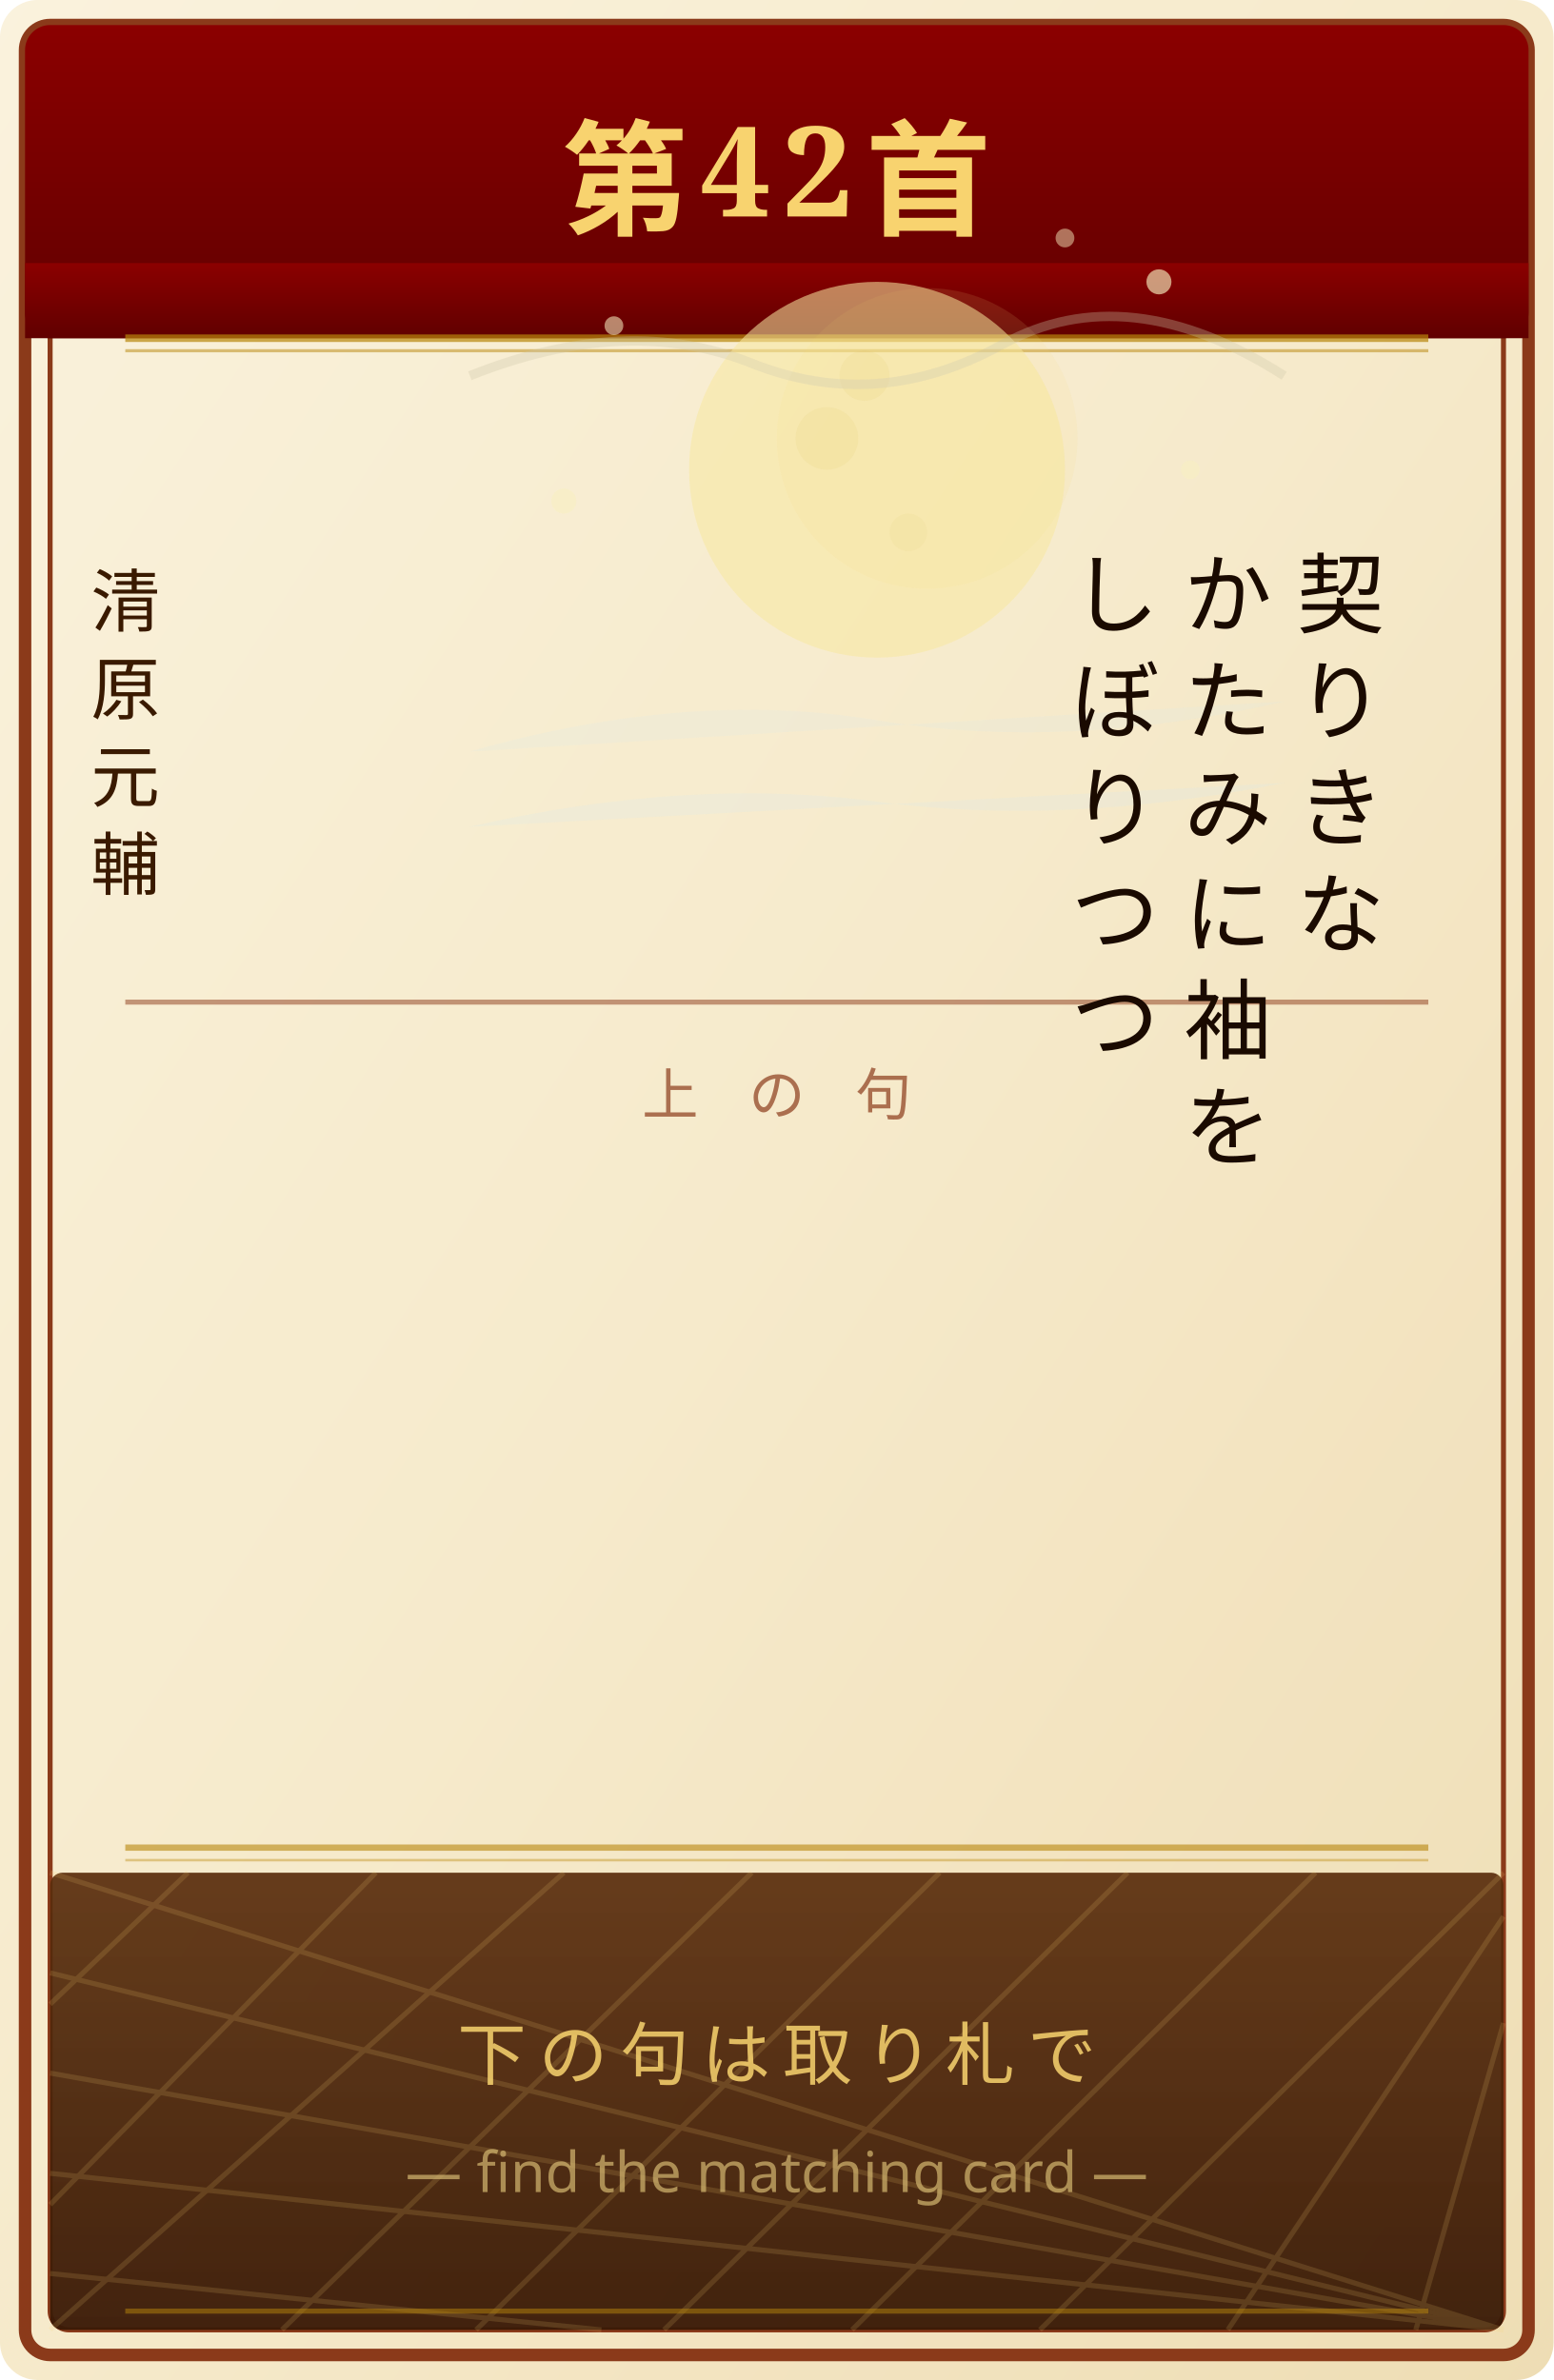
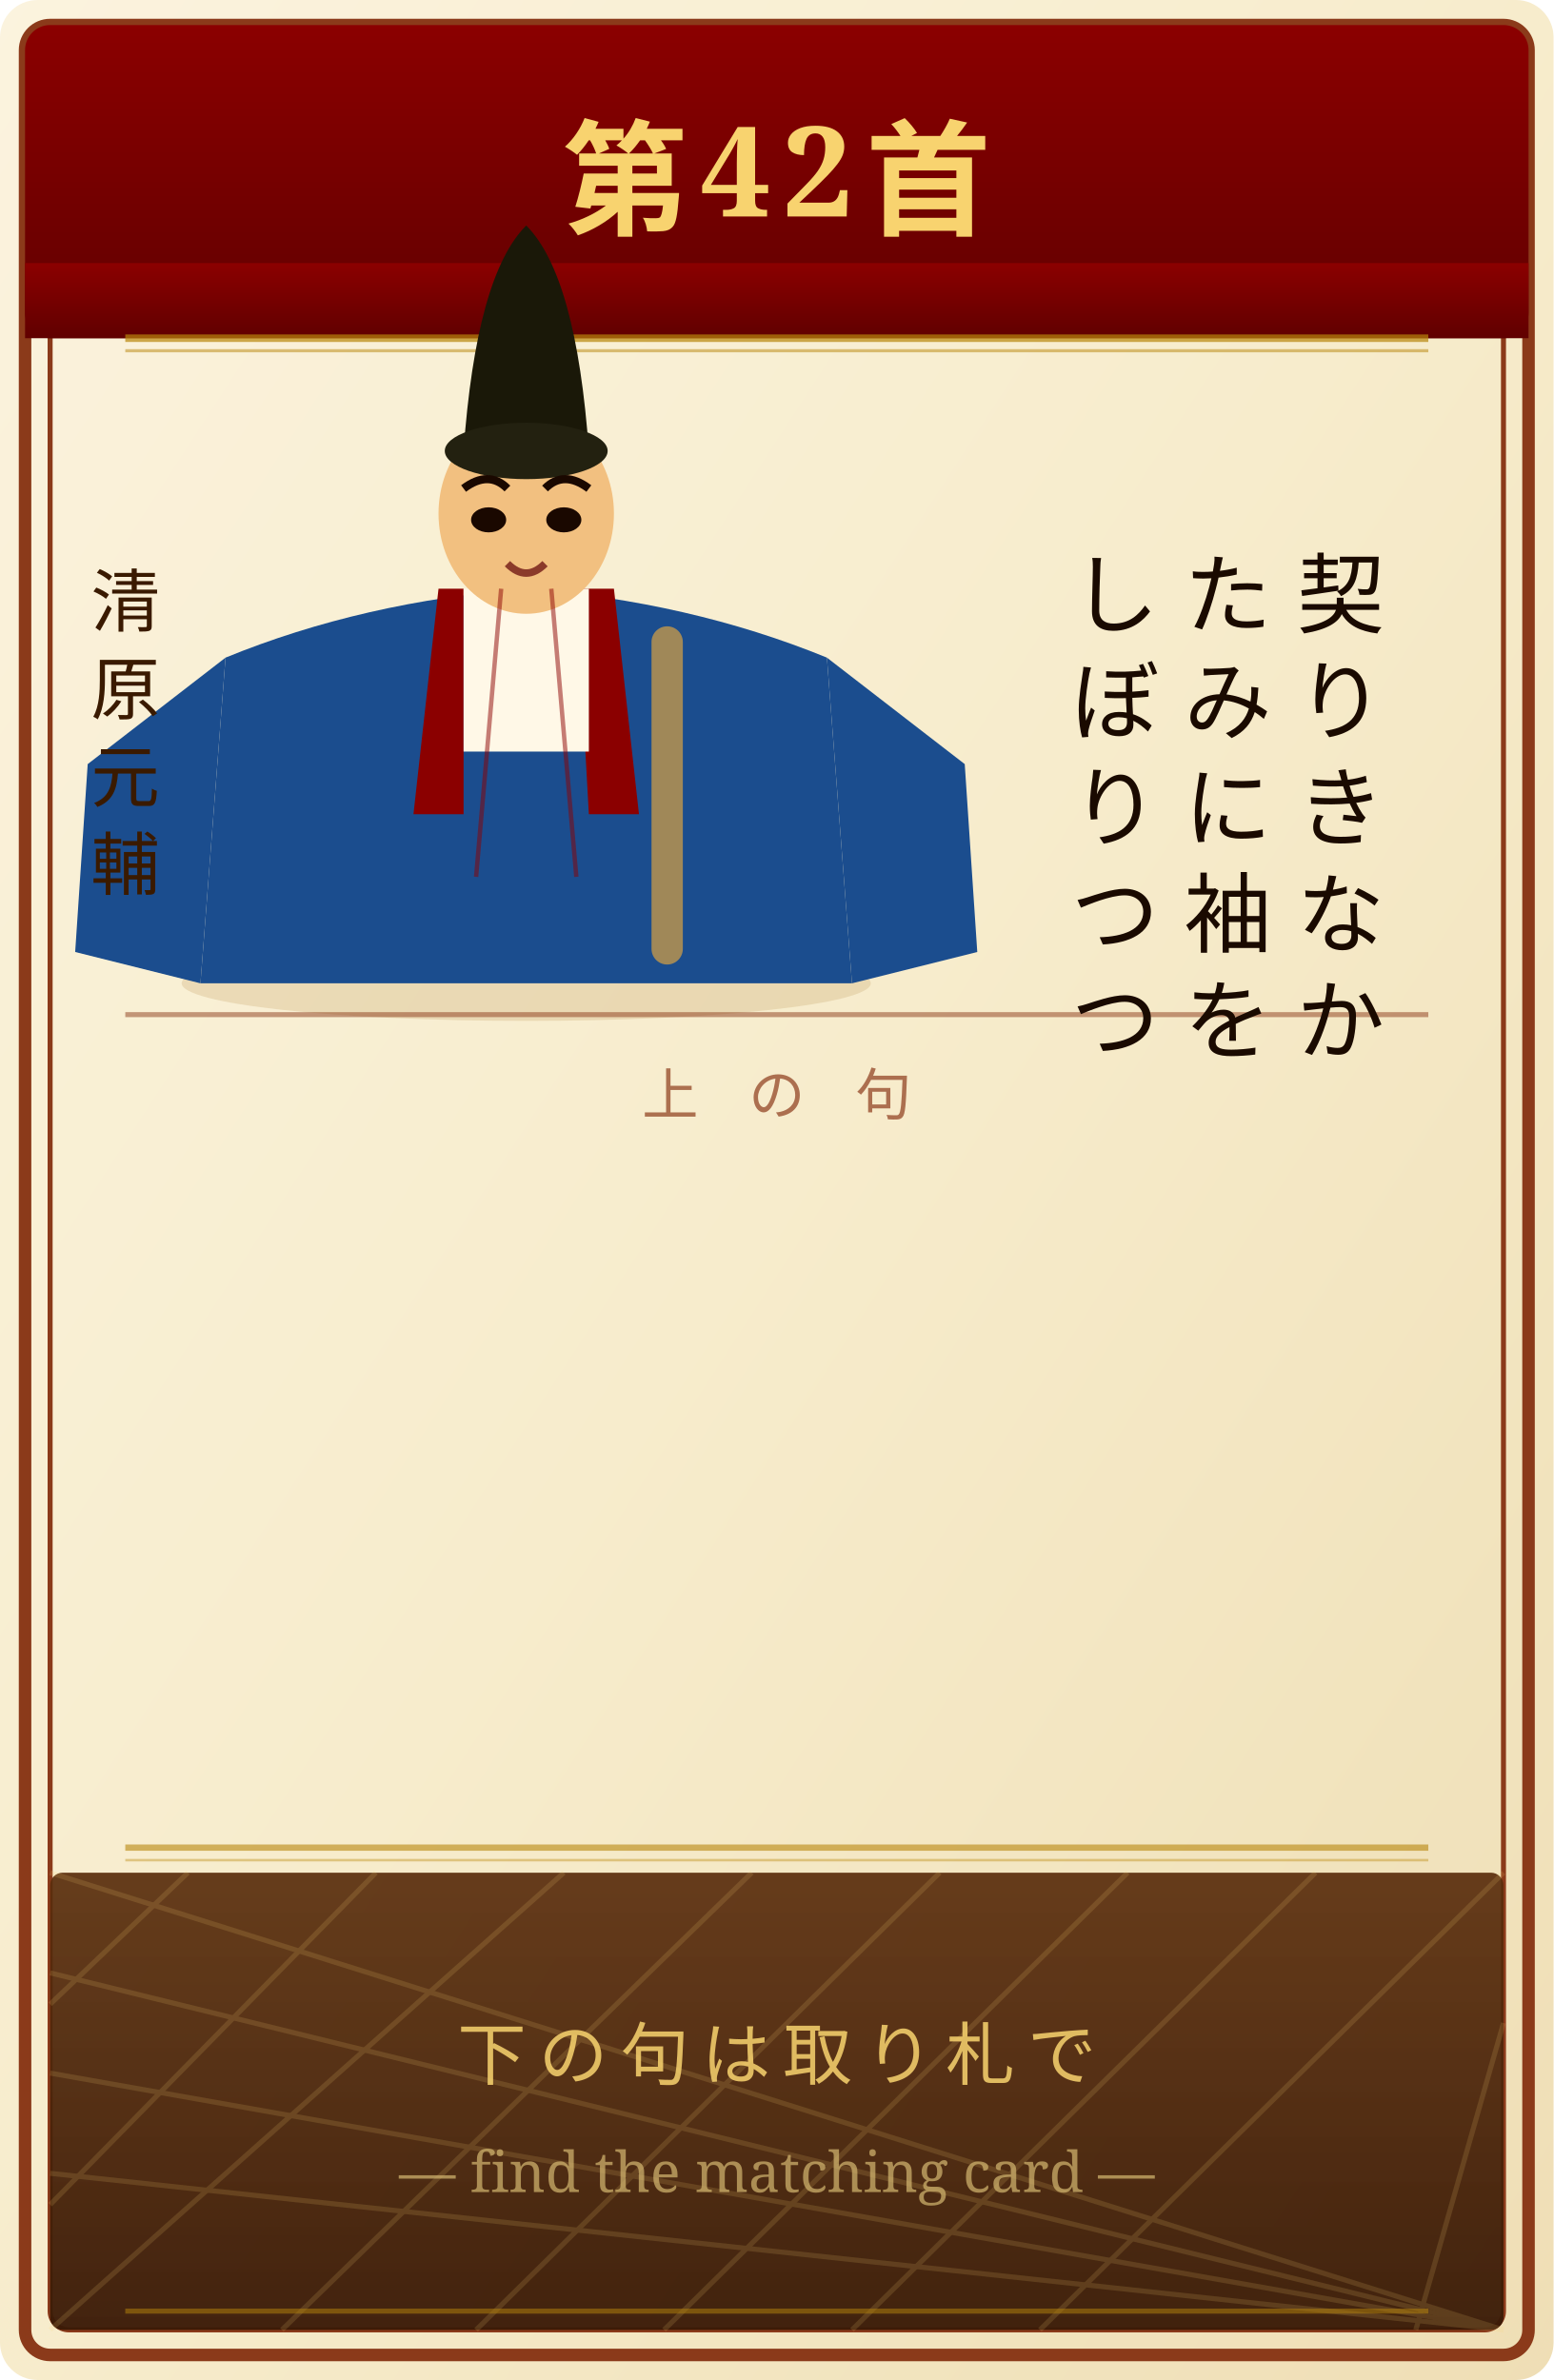
<svg xmlns="http://www.w3.org/2000/svg" viewBox="0 0 248 380" width="248" height="380">
  <defs>
    <linearGradient id="paper42" x1="0%" y1="0%" x2="100%" y2="100%">
      <stop offset="0%" style="stop-color:#fdf6e3" />
      <stop offset="50%" style="stop-color:#f9eed0" />
      <stop offset="100%" style="stop-color:#f0e0b8" />
    </linearGradient>
    <linearGradient id="hdr42" x1="0%" y1="0%" x2="0%" y2="100%">
      <stop offset="0%" style="stop-color:#8b0000" />
      <stop offset="100%" style="stop-color:#600000" />
    </linearGradient>
    <linearGradient id="mask42" x1="0%" y1="0%" x2="0%" y2="100%">
      <stop offset="0%" style="stop-color:#5a2d0c;stop-opacity:0.92" />
      <stop offset="100%" style="stop-color:#3a1a06;stop-opacity:0.96" />
    </linearGradient>
-     <filter id="aged42">
-       <feTurbulence type="fractalNoise" baseFrequency="0.65" numOctaves="3" result="noise" />
-       <feColorMatrix type="saturate" values="0" in="noise" result="grayNoise" />
-       <feBlend in="SourceGraphic" in2="grayNoise" mode="multiply" result="blended" />
-       <feComponentTransfer in="blended">
-         <feFuncA type="linear" slope="1" />
-       </feComponentTransfer>
-     </filter>
-     <clipPath id="cardClip42">
+     <clipPath id="cc42">
      <rect x="0" y="0" width="248" height="380" rx="6" />
    </clipPath>
  </defs>
-   <g clip-path="url(#cardClip42)">
+   <g clip-path="url(#cc42)">
    <rect width="248" height="380" fill="url(#paper42)" />
-     <rect width="248" height="380" fill="#c8a870" opacity="0.06" />
+     <rect width="248" height="380" fill="#c8a870" opacity="0.04" />
    <rect x="4" y="4" width="240" height="372" rx="4" fill="none" stroke="#8b3a1a" stroke-width="2" />
    <rect x="8" y="8" width="232" height="364" rx="3" fill="none" stroke="#8b3a1a" stroke-width="0.8" />
    <rect x="4" y="4" width="240" height="50" rx="4" fill="url(#hdr42)" />
    <rect x="4" y="42" width="240" height="12" fill="url(#hdr42)" />
    <text x="124" y="36" text-anchor="middle" font-family="'Hiragino Mincho ProN','Yu Mincho','MS Mincho',serif" font-size="20" fill="#f8d36f" font-weight="bold" letter-spacing="2">第42首</text>
    <line x1="20" y1="54" x2="228" y2="54" stroke="#b8860b" stroke-width="1.2" opacity="0.7" />
    <line x1="20" y1="56" x2="228" y2="56" stroke="#b8860b" stroke-width="0.5" opacity="0.5" />
-     <g opacity="0.8" transform="translate(140,90)">
-       <circle cx="0" cy="-15" r="30" fill="#f8e8a0" opacity="0.7" />
-       <circle cx="8" cy="-20" r="24" fill="#f0d880" opacity="0.15" />
-       <circle cx="-8" cy="-20" r="5" fill="#e0c870" opacity="0.2" />
-       <circle cx="5" cy="-5" r="3" fill="#e0c870" opacity="0.15" />
-       <circle cx="-2" cy="-30" r="4" fill="#e0c870" opacity="0.2" />
-       <circle cx="45" cy="-45" r="2" fill="#f8f0c0" opacity="0.8" />
-       <circle cx="-42" cy="-38" r="1.5" fill="#f8f0c0" opacity="0.7" />
-       <circle cx="50" cy="-15" r="1.5" fill="#f8f0c0" opacity="0.6" />
-       <circle cx="-50" cy="-10" r="2" fill="#f8f0c0" opacity="0.7" />
-       <circle cx="30" cy="-52" r="1.5" fill="#f8f0c0" opacity="0.6" />
-       <path d="M-65,-30 Q-40,-40 -20,-32 Q0,-24 20,-35 Q40,-46 65,-30" fill="none" stroke="#d0c8a8" stroke-width="1.5" opacity="0.4" />
-       <path d="M-65,30 Q-30,20 0,25 Q30,30 65,22" fill="#d0e8f0" opacity="0.2" />
-       <path d="M-65,42 Q-30,34 0,38 Q30,42 65,35" fill="#d0e8f0" opacity="0.25" />
+     <g transform="translate(0,0)">
+       <ellipse cx="84" cy="157" rx="55" ry="6" fill="#C8A870" opacity="0.3" />
+       <path d="M32,157 L36,105 Q58,96 84,94 Q110,96 132,105 L136,157 Z" fill="#1B4D8E" />
+       <path d="M36,105 L14,122 L12,152 L32,157 Z" fill="#1B4D8E" />
+       <path d="M132,105 L154,122 L156,152 L136,157 Z" fill="#1B4D8E" />
+       <path d="M70,94 L66,130 L74,130 L74,94 Z" fill="#8B0000" />
+       <path d="M92,94 L94,130 L102,130 L98,94 Z" fill="#8B0000" />
+       <path d="M74,94 L74,120 L94,120 L94,94 Z" fill="#FFF8E7" />
+       <ellipse cx="84" cy="82" rx="14" ry="16" fill="#F2C080" />
+       <path d="M74,72 Q76,44 84,36 Q92,44 94,72 Z" fill="#1a1808" />
+       <ellipse cx="84" cy="72" rx="13" ry="4.5" fill="#232110" />
+       <ellipse cx="78" cy="83" rx="2.8" ry="2" fill="#1a0800" />
+       <ellipse cx="90" cy="83" rx="2.8" ry="2" fill="#1a0800" />
+       <path d="M74,78 Q78,75 81,78" stroke="#1a0800" stroke-width="1.3" fill="none" />
+       <path d="M87,78 Q90,75 94,78" stroke="#1a0800" stroke-width="1.3" fill="none" />
+       <path d="M81,90 Q84,93 87,90" stroke="#8B3A2A" stroke-width="1.2" fill="none" />
+       <rect x="104" y="100" width="5" height="54" rx="2.5" fill="#A08858" />
+       <path d="M80,94 L76,140" stroke="#8B0000" stroke-width="0.7" opacity="0.5" />
+       <path d="M88,94 L92,140" stroke="#8B0000" stroke-width="0.7" opacity="0.5" />
    </g>
-     <line x1="20" y1="160" x2="228" y2="160" stroke="#8b3a1a" stroke-width="0.8" opacity="0.5" />
+     <line x1="20" y1="162" x2="228" y2="162" stroke="#8b3a1a" stroke-width="0.8" opacity="0.5" />
    <text x="124" y="178" text-anchor="middle" font-family="'Hiragino Mincho ProN','Yu Mincho','MS Mincho',serif" font-size="9" fill="#8b3a1a" opacity="0.7" letter-spacing="3">上 の 句</text>
    <text x="214" y="100" font-family="'Hiragino Mincho ProN','Yu Mincho','MS Mincho',serif" font-size="14" fill="#1a0a00" text-anchor="middle">契</text>
    <text x="214" y="117" font-family="'Hiragino Mincho ProN','Yu Mincho','MS Mincho',serif" font-size="14" fill="#1a0a00" text-anchor="middle">り</text>
    <text x="214" y="134" font-family="'Hiragino Mincho ProN','Yu Mincho','MS Mincho',serif" font-size="14" fill="#1a0a00" text-anchor="middle">き</text>
    <text x="214" y="151" font-family="'Hiragino Mincho ProN','Yu Mincho','MS Mincho',serif" font-size="14" fill="#1a0a00" text-anchor="middle">な</text>
-     <text x="196" y="100" font-family="'Hiragino Mincho ProN','Yu Mincho','MS Mincho',serif" font-size="14" fill="#1a0a00" text-anchor="middle">か</text>
-     <text x="196" y="117" font-family="'Hiragino Mincho ProN','Yu Mincho','MS Mincho',serif" font-size="14" fill="#1a0a00" text-anchor="middle">た</text>
-     <text x="196" y="134" font-family="'Hiragino Mincho ProN','Yu Mincho','MS Mincho',serif" font-size="14" fill="#1a0a00" text-anchor="middle">み</text>
-     <text x="196" y="151" font-family="'Hiragino Mincho ProN','Yu Mincho','MS Mincho',serif" font-size="14" fill="#1a0a00" text-anchor="middle">に</text>
-     <text x="196" y="168" font-family="'Hiragino Mincho ProN','Yu Mincho','MS Mincho',serif" font-size="14" fill="#1a0a00" text-anchor="middle">袖</text>
-     <text x="196" y="185" font-family="'Hiragino Mincho ProN','Yu Mincho','MS Mincho',serif" font-size="14" fill="#1a0a00" text-anchor="middle">を</text>
+     <text x="214" y="168" font-family="'Hiragino Mincho ProN','Yu Mincho','MS Mincho',serif" font-size="14" fill="#1a0a00" text-anchor="middle">か</text>
+     <text x="196" y="100" font-family="'Hiragino Mincho ProN','Yu Mincho','MS Mincho',serif" font-size="14" fill="#1a0a00" text-anchor="middle">た</text>
+     <text x="196" y="117" font-family="'Hiragino Mincho ProN','Yu Mincho','MS Mincho',serif" font-size="14" fill="#1a0a00" text-anchor="middle">み</text>
+     <text x="196" y="134" font-family="'Hiragino Mincho ProN','Yu Mincho','MS Mincho',serif" font-size="14" fill="#1a0a00" text-anchor="middle">に</text>
+     <text x="196" y="151" font-family="'Hiragino Mincho ProN','Yu Mincho','MS Mincho',serif" font-size="14" fill="#1a0a00" text-anchor="middle">袖</text>
+     <text x="196" y="168" font-family="'Hiragino Mincho ProN','Yu Mincho','MS Mincho',serif" font-size="14" fill="#1a0a00" text-anchor="middle">を</text>
    <text x="178" y="100" font-family="'Hiragino Mincho ProN','Yu Mincho','MS Mincho',serif" font-size="14" fill="#1a0a00" text-anchor="middle">し</text>
    <text x="178" y="117" font-family="'Hiragino Mincho ProN','Yu Mincho','MS Mincho',serif" font-size="14" fill="#1a0a00" text-anchor="middle">ぼ</text>
    <text x="178" y="134" font-family="'Hiragino Mincho ProN','Yu Mincho','MS Mincho',serif" font-size="14" fill="#1a0a00" text-anchor="middle">り</text>
    <text x="178" y="151" font-family="'Hiragino Mincho ProN','Yu Mincho','MS Mincho',serif" font-size="14" fill="#1a0a00" text-anchor="middle">つ</text>
    <text x="178" y="168" font-family="'Hiragino Mincho ProN','Yu Mincho','MS Mincho',serif" font-size="14" fill="#1a0a00" text-anchor="middle">つ</text>
    <text x="20" y="100" font-family="'Hiragino Mincho ProN','Yu Mincho','MS Mincho',serif" font-size="11" fill="#3a1a00" text-anchor="middle">清</text>
    <text x="20" y="114" font-family="'Hiragino Mincho ProN','Yu Mincho','MS Mincho',serif" font-size="11" fill="#3a1a00" text-anchor="middle">原</text>
    <text x="20" y="128" font-family="'Hiragino Mincho ProN','Yu Mincho','MS Mincho',serif" font-size="11" fill="#3a1a00" text-anchor="middle">元</text>
    <text x="20" y="142" font-family="'Hiragino Mincho ProN','Yu Mincho','MS Mincho',serif" font-size="11" fill="#3a1a00" text-anchor="middle">輔</text>
    <line x1="20" y1="295" x2="228" y2="295" stroke="#b8860b" stroke-width="1" opacity="0.6" />
    <line x1="20" y1="297" x2="228" y2="297" stroke="#b8860b" stroke-width="0.4" opacity="0.4" />
    <rect x="8" y="299" width="232" height="73" rx="2" fill="url(#mask42)" />
    <g opacity="0.15">
      <line x1="8" y1="299" x2="240" y2="372" stroke="#f8d36f" stroke-width="0.8" />
      <line x1="8" y1="315" x2="240" y2="372" stroke="#f8d36f" stroke-width="0.8" />
      <line x1="8" y1="331" x2="240" y2="372" stroke="#f8d36f" stroke-width="0.8" />
      <line x1="8" y1="347" x2="240" y2="372" stroke="#f8d36f" stroke-width="0.8" />
-       <line x1="8" y1="363" x2="96" y2="372" stroke="#f8d36f" stroke-width="0.8" />
-       <line x1="8" y1="299" x2="8" y2="299" stroke="#f8d36f" stroke-width="0.8" />
      <line x1="30" y1="299" x2="8" y2="320" stroke="#f8d36f" stroke-width="0.8" />
      <line x1="60" y1="299" x2="8" y2="352" stroke="#f8d36f" stroke-width="0.8" />
      <line x1="90" y1="299" x2="8" y2="372" stroke="#f8d36f" stroke-width="0.8" />
      <line x1="120" y1="299" x2="45" y2="372" stroke="#f8d36f" stroke-width="0.8" />
      <line x1="150" y1="299" x2="76" y2="372" stroke="#f8d36f" stroke-width="0.8" />
      <line x1="180" y1="299" x2="106" y2="372" stroke="#f8d36f" stroke-width="0.8" />
      <line x1="210" y1="299" x2="136" y2="372" stroke="#f8d36f" stroke-width="0.8" />
      <line x1="240" y1="299" x2="166" y2="372" stroke="#f8d36f" stroke-width="0.8" />
-       <line x1="240" y1="306" x2="196" y2="372" stroke="#f8d36f" stroke-width="0.8" />
      <line x1="240" y1="323" x2="226" y2="372" stroke="#f8d36f" stroke-width="0.8" />
    </g>
    <text x="124" y="332" text-anchor="middle" font-family="'Hiragino Mincho ProN','Yu Mincho','MS Mincho',serif" font-size="11" fill="#f8d36f" opacity="0.85" letter-spacing="2">下の句は取り札で</text>
-     <text x="124" y="350" text-anchor="middle" font-family="'Hiragino Mincho ProN','Yu Mincho',sans-serif" font-size="9" fill="#d4b870" opacity="0.7">— find the matching card —</text>
+     <text x="124" y="350" text-anchor="middle" font-family="'Hiragino Mincho ProN','Yu Mincho','MS Mincho',serif" font-size="9" fill="#d4b870" opacity="0.7">— find the matching card —</text>
    <line x1="20" y1="369" x2="228" y2="369" stroke="#b8860b" stroke-width="0.8" opacity="0.5" />
  </g>
</svg>
